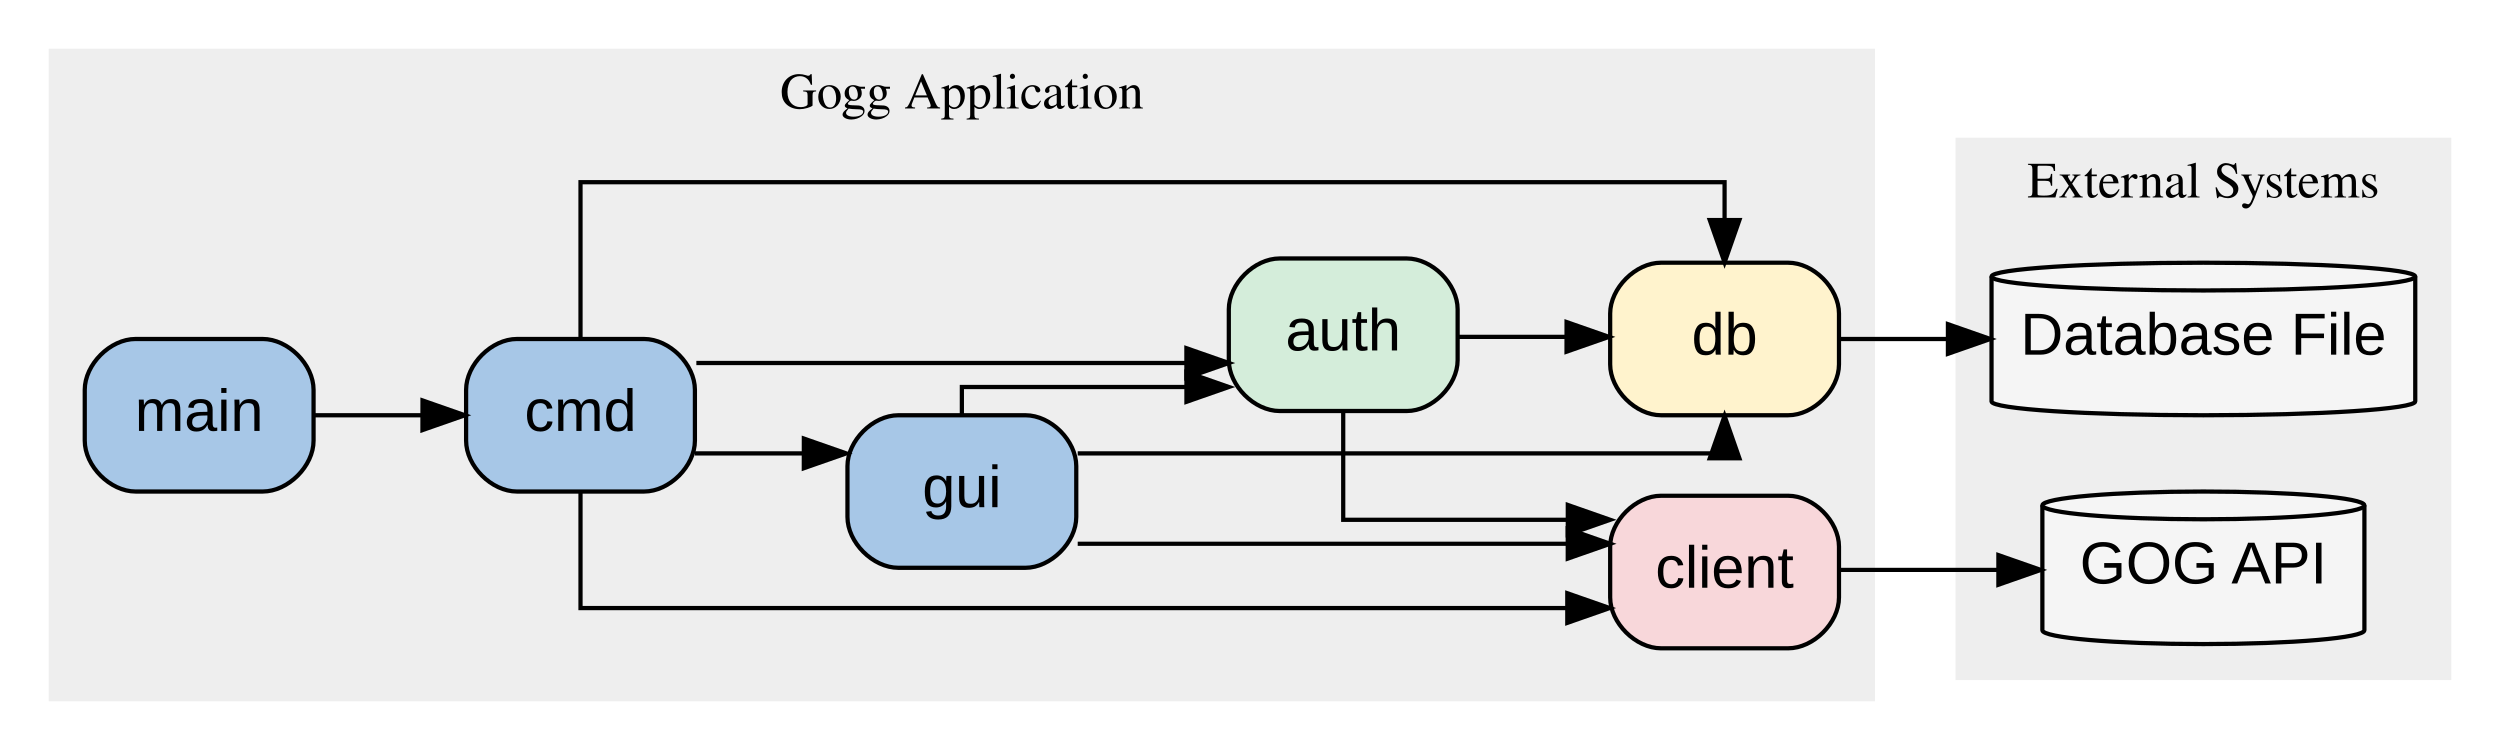
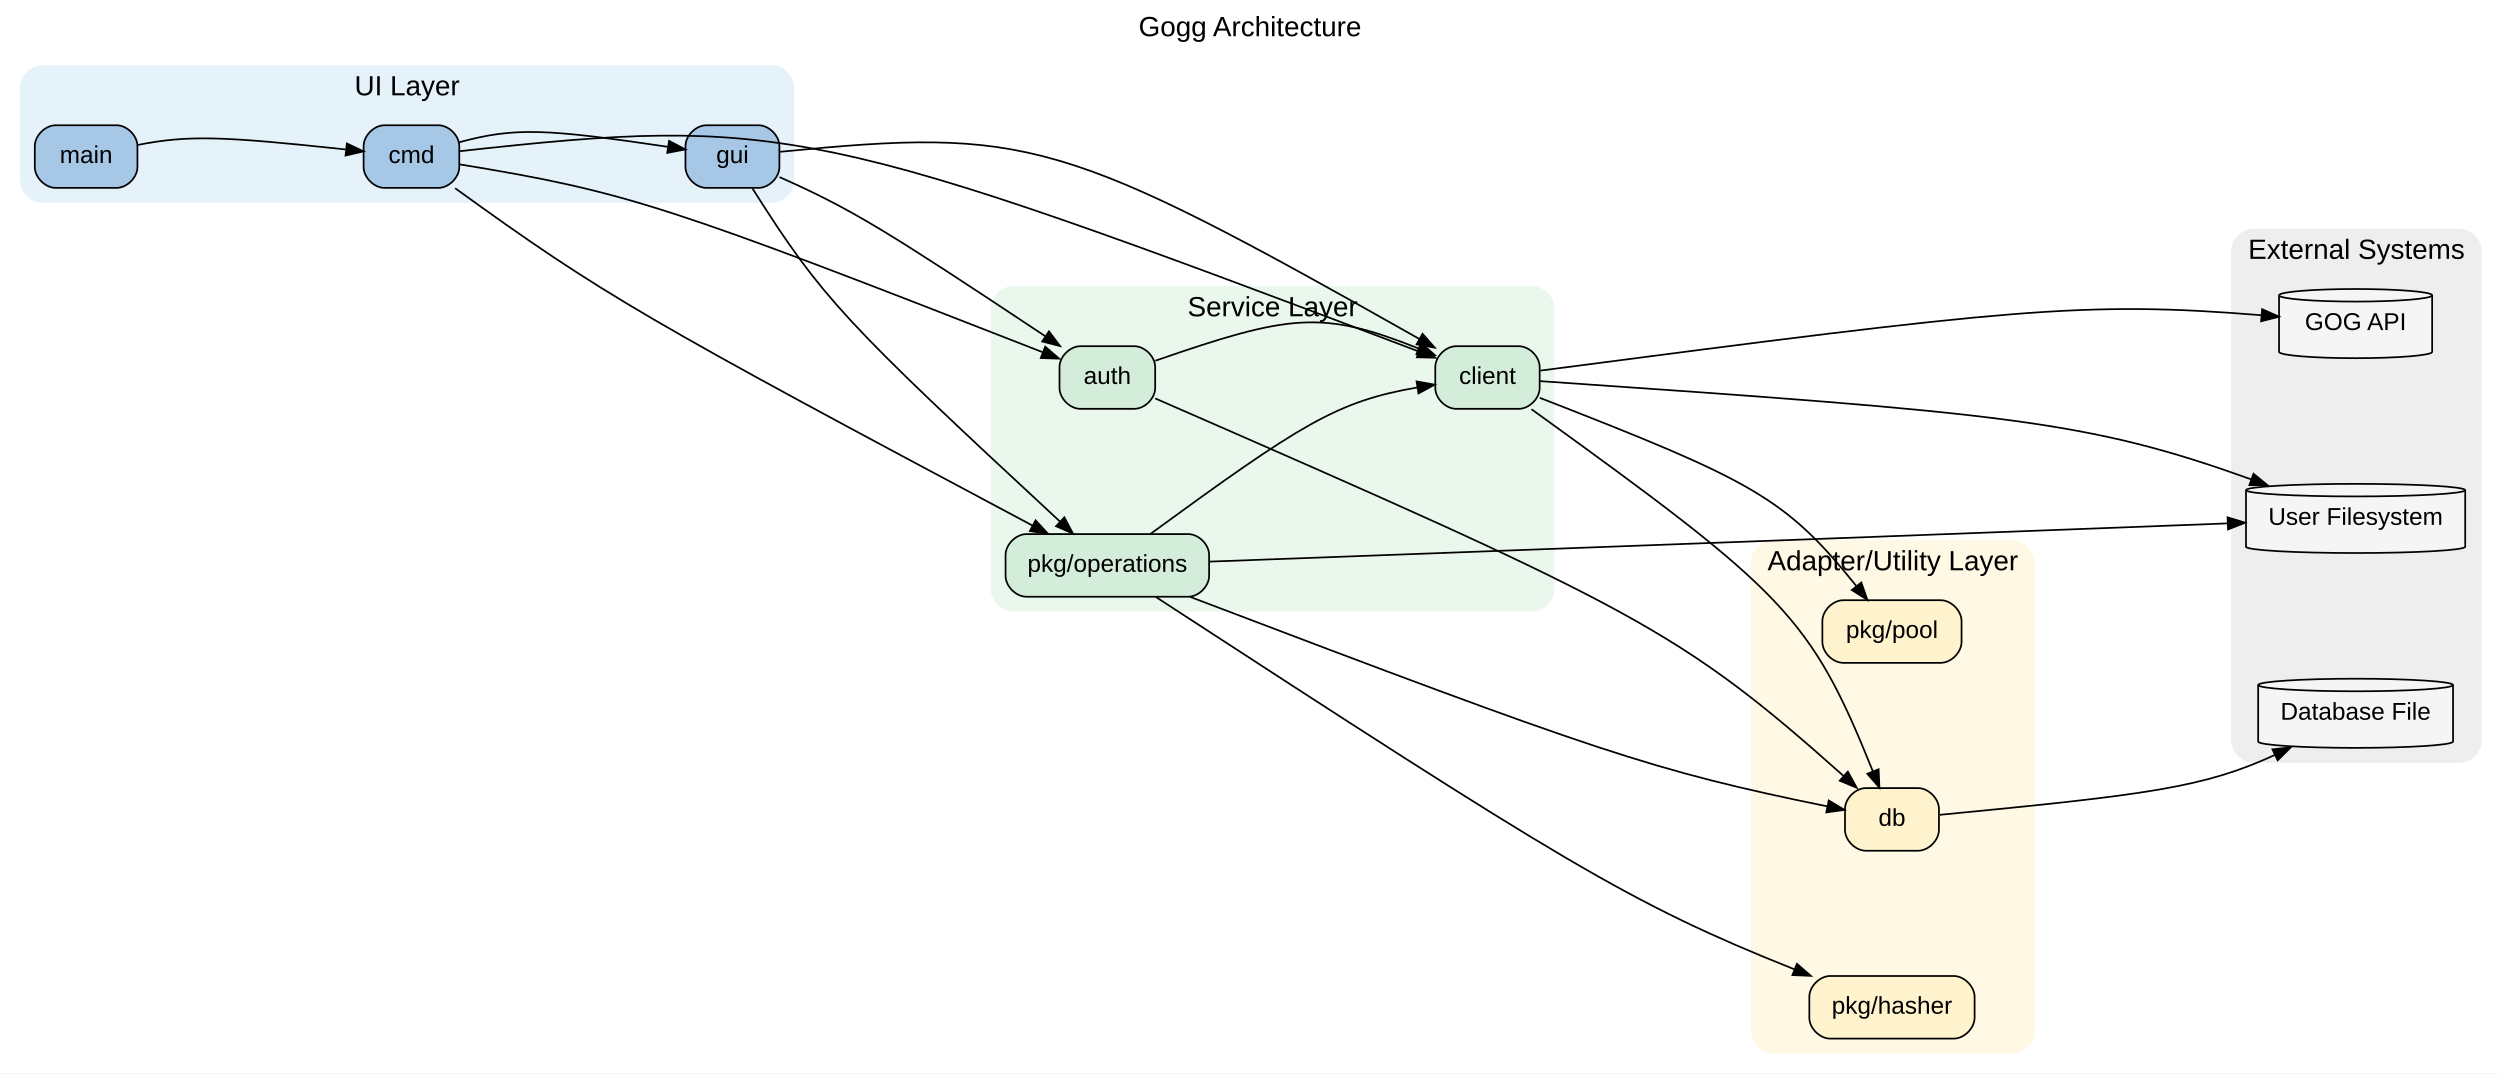
- <svg xmlns="http://www.w3.org/2000/svg" width="590pt" height="177pt" viewBox="0.00 0.00 590.00 177.00">
-   <g id="graph0" class="graph" transform="scale(1 1) rotate(0) translate(4 173)">
-     <polygon fill="white" stroke="transparent" points="-4,4 -4,-173 586,-173 586,4 -4,4" />
+ <svg xmlns="http://www.w3.org/2000/svg" width="1437pt" height="617pt" viewBox="0.00 0.00 1437.00 617.00">
+   <g id="graph0" class="graph" transform="scale(1 1) rotate(0) translate(4 613)">
+     <polygon fill="white" stroke="transparent" points="-4,4 -4,-613 1433,-613 1433,4 -4,4" />
+     <text text-anchor="middle" x="714.5" y="-592.2" font-family="Arial" font-size="16.00">Gogg Architecture</text>
    <g id="clust1" class="cluster">
-       <polygon fill="#eeeeee" stroke="#eeeeee" points="8,-8 8,-161 438,-161 438,-8 8,-8" />
-       <text text-anchor="middle" x="223" y="-147.4" font-family="Times,serif" font-size="12.00">Gogg Application</text>
+       <path fill="#e6f2fa" stroke="#e6f2fa" d="M20,-497C20,-497 440,-497 440,-497 446,-497 452,-503 452,-509 452,-509 452,-563 452,-563 452,-569 446,-575 440,-575 440,-575 20,-575 20,-575 14,-575 8,-569 8,-563 8,-563 8,-509 8,-509 8,-503 14,-497 20,-497" />
+       <text text-anchor="middle" x="230" y="-558.2" font-family="Arial" font-size="16.00">UI Layer</text>
    </g>
    <g id="clust2" class="cluster">
-       <polygon fill="#eeeeee" stroke="#eeeeee" points="458,-13 458,-140 574,-140 574,-13 458,-13" />
-       <text text-anchor="middle" x="516" y="-126.4" font-family="Times,serif" font-size="12.00">External Systems</text>
+       <path fill="#eaf7ec" stroke="#eaf7ec" d="M578,-262C578,-262 877,-262 877,-262 883,-262 889,-268 889,-274 889,-274 889,-436 889,-436 889,-442 883,-448 877,-448 877,-448 578,-448 578,-448 572,-448 566,-442 566,-436 566,-436 566,-274 566,-274 566,-268 572,-262 578,-262" />
+       <text text-anchor="middle" x="727.5" y="-431.2" font-family="Arial" font-size="16.00">Service Layer</text>
+     </g>
+     <g id="clust3" class="cluster">
+       <path fill="#fef8e4" stroke="#fef8e4" d="M1015,-8C1015,-8 1153,-8 1153,-8 1159,-8 1165,-14 1165,-20 1165,-20 1165,-290 1165,-290 1165,-296 1159,-302 1153,-302 1153,-302 1015,-302 1015,-302 1009,-302 1003,-296 1003,-290 1003,-290 1003,-20 1003,-20 1003,-14 1009,-8 1015,-8" />
+       <text text-anchor="middle" x="1084" y="-285.2" font-family="Arial" font-size="16.00">Adapter/Utility Layer
+             </text>
+     </g>
+     <g id="clust4" class="cluster">
+       <path fill="#eeeeee" stroke="#eeeeee" d="M1291,-175C1291,-175 1410,-175 1410,-175 1416,-175 1422,-181 1422,-187 1422,-187 1422,-469 1422,-469 1422,-475 1416,-481 1410,-481 1410,-481 1291,-481 1291,-481 1285,-481 1279,-475 1279,-469 1279,-469 1279,-187 1279,-187 1279,-181 1285,-175 1291,-175" />
+       <text text-anchor="middle" x="1350.5" y="-464.2" font-family="Arial" font-size="16.00">External Systems
+             </text>
    </g>
    <g id="node1" class="node">
-       <path fill="#a7c7e7" stroke="black" d="M58,-93C58,-93 28,-93 28,-93 22,-93 16,-87 16,-81 16,-81 16,-69 16,-69 16,-63 22,-57 28,-57 28,-57 58,-57 58,-57 64,-57 70,-63 70,-69 70,-69 70,-81 70,-81 70,-87 64,-93 58,-93" />
-       <text text-anchor="middle" x="43" y="-71.3" font-family="Arial" font-size="14.00">main</text>
+       <path fill="#a7c7e7" stroke="black" d="M63,-541C63,-541 28,-541 28,-541 22,-541 16,-535 16,-529 16,-529 16,-517 16,-517 16,-511 22,-505 28,-505 28,-505 63,-505 63,-505 69,-505 75,-511 75,-517 75,-517 75,-529 75,-529 75,-535 69,-541 63,-541" />
+       <text text-anchor="middle" x="45.5" y="-519.3" font-family="Arial" font-size="14.00">main</text>
    </g>
    <g id="node2" class="node">
-       <path fill="#a7c7e7" stroke="black" d="M148,-93C148,-93 118,-93 118,-93 112,-93 106,-87 106,-81 106,-81 106,-69 106,-69 106,-63 112,-57 118,-57 118,-57 148,-57 148,-57 154,-57 160,-63 160,-69 160,-69 160,-81 160,-81 160,-87 154,-93 148,-93" />
-       <text text-anchor="middle" x="133" y="-71.3" font-family="Arial" font-size="14.00">cmd</text>
+       <path fill="#a7c7e7" stroke="black" d="M248,-541C248,-541 217,-541 217,-541 211,-541 205,-535 205,-529 205,-529 205,-517 205,-517 205,-511 211,-505 217,-505 217,-505 248,-505 248,-505 254,-505 260,-511 260,-517 260,-517 260,-529 260,-529 260,-535 254,-541 248,-541" />
+       <text text-anchor="middle" x="232.5" y="-519.3" font-family="Arial" font-size="14.00">cmd</text>
    </g>
    <g id="edge1" class="edge">
-       <path fill="none" stroke="black" d="M70,-75C70,-75 95.71,-75 95.71,-75" />
-       <polygon fill="black" stroke="black" points="95.71,-78.5 105.71,-75 95.7,-71.5 95.71,-78.5" />
+       <path fill="none" stroke="black" d="M75.12,-529.68C104.69,-535.48 123.97,-534.62 194.63,-527.1" />
+       <polygon fill="black" stroke="black" points="195.37,-530.54 204.94,-525.99 194.63,-523.58 195.37,-530.54" />
    </g>
    <g id="node3" class="node">
-       <path fill="#a7c7e7" stroke="black" d="M238,-75C238,-75 208,-75 208,-75 202,-75 196,-69 196,-63 196,-63 196,-51 196,-51 196,-45 202,-39 208,-39 208,-39 238,-39 238,-39 244,-39 250,-45 250,-51 250,-51 250,-63 250,-63 250,-69 244,-75 238,-75" />
-       <text text-anchor="middle" x="223" y="-53.3" font-family="Arial" font-size="14.00">gui</text>
+       <path fill="#a7c7e7" stroke="black" d="M432,-541C432,-541 402,-541 402,-541 396,-541 390,-535 390,-529 390,-529 390,-517 390,-517 390,-511 396,-505 402,-505 402,-505 432,-505 432,-505 438,-505 444,-511 444,-517 444,-517 444,-529 444,-529 444,-535 438,-541 432,-541" />
+       <text text-anchor="middle" x="417" y="-519.3" font-family="Arial" font-size="14.00">gui</text>
    </g>
    <g id="edge2" class="edge">
-       <path fill="none" stroke="black" d="M160,-66C160,-66 185.71,-66 185.71,-66" />
-       <polygon fill="black" stroke="black" points="185.71,-69.5 195.71,-66 185.7,-62.5 185.71,-69.5" />
+       <path fill="none" stroke="black" d="M260.07,-531.26C291.91,-539.89 309.77,-539.01 379.72,-528.63" />
+       <polygon fill="black" stroke="black" points="380.57,-532.04 389.95,-527.1 379.54,-525.12 380.57,-532.04" />
    </g>
    <g id="node4" class="node">
-       <path fill="#d4edda" stroke="black" d="M328,-112C328,-112 298,-112 298,-112 292,-112 286,-106 286,-100 286,-100 286,-88 286,-88 286,-82 292,-76 298,-76 298,-76 328,-76 328,-76 334,-76 340,-82 340,-88 340,-88 340,-100 340,-100 340,-106 334,-112 328,-112" />
-       <text text-anchor="middle" x="313" y="-90.3" font-family="Arial" font-size="14.00">auth</text>
+       <path fill="#d4edda" stroke="black" d="M648,-414C648,-414 617,-414 617,-414 611,-414 605,-408 605,-402 605,-402 605,-390 605,-390 605,-384 611,-378 617,-378 617,-378 648,-378 648,-378 654,-378 660,-384 660,-390 660,-390 660,-402 660,-402 660,-408 654,-414 648,-414" />
+       <text text-anchor="middle" x="632.5" y="-392.3" font-family="Arial" font-size="14.00">auth</text>
    </g>
    <g id="edge3" class="edge">
-       <path fill="none" stroke="black" d="M160.34,-87.33C160.34,-87.33 275.99,-87.33 275.99,-87.33" />
-       <polygon fill="black" stroke="black" points="275.99,-90.83 285.99,-87.33 275.99,-83.83 275.99,-90.83" />
+       <path fill="none" stroke="black" d="M260.32,-518.5C356.79,-502.67 379.4,-494.96 595.4,-410.51" />
+       <polygon fill="black" stroke="black" points="596.79,-413.73 604.83,-406.83 594.24,-407.21 596.79,-413.73" />
    </g>
    <g id="node5" class="node">
-       <path fill="#f8d7da" stroke="black" d="M418,-56C418,-56 388,-56 388,-56 382,-56 376,-50 376,-44 376,-44 376,-32 376,-32 376,-26 382,-20 388,-20 388,-20 418,-20 418,-20 424,-20 430,-26 430,-32 430,-32 430,-44 430,-44 430,-50 424,-56 418,-56" />
-       <text text-anchor="middle" x="403" y="-34.3" font-family="Arial" font-size="14.00">client</text>
+       <path fill="#d4edda" stroke="black" d="M869,-414C869,-414 833,-414 833,-414 827,-414 821,-408 821,-402 821,-402 821,-390 821,-390 821,-384 827,-378 833,-378 833,-378 869,-378 869,-378 875,-378 881,-384 881,-390 881,-390 881,-402 881,-402 881,-408 875,-414 869,-414" />
+       <text text-anchor="middle" x="851" y="-392.3" font-family="Arial" font-size="14.00">client</text>
    </g>
    <g id="edge4" class="edge">
-       <path fill="none" stroke="black" d="M133,-56.76C133,-44.1 133,-29.5 133,-29.5 133,-29.5 365.88,-29.5 365.88,-29.5" />
-       <polygon fill="black" stroke="black" points="365.88,-33 375.88,-29.5 365.88,-26 365.88,-33" />
+       <path fill="none" stroke="black" d="M260.12,-526.08C445.15,-546.49 467.37,-541.3 811.5,-410.97" />
+       <polygon fill="black" stroke="black" points="812.88,-414.19 820.99,-407.38 810.4,-407.64 812.88,-414.19" />
    </g>
    <g id="node6" class="node">
-       <path fill="#fff3cd" stroke="black" d="M418,-111C418,-111 388,-111 388,-111 382,-111 376,-105 376,-99 376,-99 376,-87 376,-87 376,-81 382,-75 388,-75 388,-75 418,-75 418,-75 424,-75 430,-81 430,-87 430,-87 430,-99 430,-99 430,-105 424,-111 418,-111" />
-       <text text-anchor="middle" x="403" y="-89.3" font-family="Arial" font-size="14.00">db</text>
+       <path fill="#d4edda" stroke="black" d="M679,-306C679,-306 586,-306 586,-306 580,-306 574,-300 574,-294 574,-294 574,-282 574,-282 574,-276 580,-270 586,-270 586,-270 679,-270 679,-270 685,-270 691,-276 691,-282 691,-282 691,-294 691,-294 691,-300 685,-306 679,-306" />
+       <text text-anchor="middle" x="632.5" y="-284.3" font-family="Arial" font-size="14.00">pkg/operations</text>
    </g>
    <g id="edge5" class="edge">
-       <path fill="none" stroke="black" d="M133,-93.01C133,-109.05 133,-130 133,-130 133,-130 403,-130 403,-130 403,-130 403,-121.07 403,-121.07" />
-       <polygon fill="black" stroke="black" points="406.5,-121.07 403,-111.07 399.5,-121.07 406.5,-121.07" />
+       <path fill="none" stroke="black" d="M257.61,-504.81C343.05,-443.09 366.48,-429.69 589.4,-310.95" />
+       <polygon fill="black" stroke="black" points="591.26,-313.92 598.44,-306.13 587.97,-307.74 591.26,-313.92" />
    </g>
    <g id="edge6" class="edge">
-       <path fill="none" stroke="black" d="M223,-75.19C223,-78.88 223,-81.67 223,-81.67 223,-81.67 276,-81.67 276,-81.67" />
-       <polygon fill="black" stroke="black" points="276,-85.17 286,-81.67 276,-78.17 276,-85.17" />
+       <path fill="none" stroke="black" d="M444.04,-511.22C485.53,-492.76 504.43,-481.14 596.76,-419.78" />
+       <polygon fill="black" stroke="black" points="598.94,-422.54 605.33,-414.08 595.06,-416.71 598.94,-422.54" />
    </g>
    <g id="edge7" class="edge">
-       <path fill="none" stroke="black" d="M250.34,-44.67C250.34,-44.67 365.99,-44.67 365.99,-44.67" />
-       <polygon fill="black" stroke="black" points="365.99,-48.17 375.99,-44.67 365.99,-41.17 365.99,-48.17" />
+       <path fill="none" stroke="black" d="M444.2,-525.73C587.02,-539.79 606.74,-534.04 811.73,-418.23" />
+       <polygon fill="black" stroke="black" points="813.69,-421.14 820.68,-413.17 810.25,-415.04 813.69,-421.14" />
    </g>
    <g id="edge8" class="edge">
-       <path fill="none" stroke="black" d="M250.34,-66C300.69,-66 403,-66 403,-66 403,-66 403,-66.88 403,-66.88" />
-       <polygon fill="black" stroke="black" points="399.5,-64.84 403,-74.84 406.5,-64.84 399.5,-64.84" />
+       <path fill="none" stroke="black" d="M428.57,-504.6C468.34,-441.76 481.14,-428.23 605.19,-313.29" />
+       <polygon fill="black" stroke="black" points="607.78,-315.66 612.74,-306.29 603.02,-310.52 607.78,-315.66" />
+     </g>
+     <g id="edge17" class="edge">
+       <path fill="none" stroke="black" d="M660.09,-405.66C737.48,-432.46 755.86,-434.84 811.17,-412.78" />
+       <polygon fill="black" stroke="black" points="812.83,-415.89 820.77,-408.87 810.18,-409.41 812.83,-415.89" />
+     </g>
+     <g id="node7" class="node">
+       <path fill="#fff3cd" stroke="black" d="M1098.5,-160C1098.5,-160 1068.5,-160 1068.5,-160 1062.5,-160 1056.5,-154 1056.5,-148 1056.5,-148 1056.5,-136 1056.5,-136 1056.5,-130 1062.5,-124 1068.5,-124 1068.5,-124 1098.5,-124 1098.5,-124 1104.5,-124 1110.5,-130 1110.5,-136 1110.5,-136 1110.5,-148 1110.5,-148 1110.5,-154 1104.5,-160 1098.5,-160" />
+       <text text-anchor="middle" x="1083.5" y="-138.3" font-family="Arial" font-size="14.00">db</text>
+     </g>
+     <g id="edge18" class="edge">
+       <path fill="none" stroke="black" d="M660.02,-383.99C935.31,-263.81 961.18,-251.18 1055.73,-166.93" />
+       <polygon fill="black" stroke="black" points="1058.14,-169.47 1063.26,-160.19 1053.47,-164.25 1058.14,-169.47" />
+     </g>
+     <g id="edge13" class="edge">
+       <path fill="none" stroke="black" d="M876.29,-377.78C1022.06,-272.64 1036.56,-258.9 1072.5,-169.7" />
+       <polygon fill="black" stroke="black" points="1075.83,-170.83 1076.29,-160.24 1069.33,-168.23 1075.83,-170.83" />
+     </g>
+     <g id="node9" class="node">
+       <path fill="#fff3cd" stroke="black" d="M1111.5,-268C1111.5,-268 1055.5,-268 1055.5,-268 1049.5,-268 1043.5,-262 1043.5,-256 1043.5,-256 1043.5,-244 1043.5,-244 1043.5,-238 1049.5,-232 1055.5,-232 1055.5,-232 1111.5,-232 1111.5,-232 1117.5,-232 1123.5,-238 1123.5,-244 1123.5,-244 1123.5,-256 1123.5,-256 1123.5,-262 1117.5,-268 1111.5,-268" />
+       <text text-anchor="middle" x="1083.5" y="-246.3" font-family="Arial" font-size="14.00">pkg/pool</text>
+     </g>
+     <g id="edge14" class="edge">
+       <path fill="none" stroke="black" d="M881.07,-384.33C1003.32,-336.74 1022.23,-326.92 1062.91,-276.31" />
+       <polygon fill="black" stroke="black" points="1065.88,-278.19 1069.36,-268.18 1060.4,-273.84 1065.88,-278.19" />
+     </g>
+     <g id="node10" class="node">
+       <path fill="whitesmoke" stroke="black" d="M1394,-443.26C1394,-445.26 1374.28,-446.88 1350,-446.88 1325.72,-446.88 1306,-445.26 1306,-443.26 1306,-443.26 1306,-410.74 1306,-410.74 1306,-408.74 1325.72,-407.12 1350,-407.12 1374.28,-407.12 1394,-408.74 1394,-410.74 1394,-410.74 1394,-443.26 1394,-443.26" />
+       <path fill="none" stroke="black" d="M1394,-443.26C1394,-441.27 1374.28,-439.65 1350,-439.65 1325.72,-439.65 1306,-441.27 1306,-443.26" />
+       <text text-anchor="middle" x="1350" y="-423.3" font-family="Arial" font-size="14.00">GOG API</text>
+     </g>
+     <g id="edge15" class="edge">
+       <path fill="none" stroke="black" d="M881.4,-399.98C1153.24,-435.56 1193.66,-440.1 1295.86,-431.81" />
+       <polygon fill="black" stroke="black" points="1296.28,-435.29 1305.96,-430.97 1295.7,-428.31 1296.28,-435.29" />
+     </g>
+     <g id="node12" class="node">
+       <path fill="whitesmoke" stroke="black" d="M1413,-331.26C1413,-333.26 1384.76,-334.88 1350,-334.88 1315.24,-334.88 1287,-333.26 1287,-331.26 1287,-331.26 1287,-298.74 1287,-298.74 1287,-296.74 1315.24,-295.12 1350,-295.12 1384.76,-295.12 1413,-296.74 1413,-298.74 1413,-298.74 1413,-331.26 1413,-331.26" />
+       <path fill="none" stroke="black" d="M1413,-331.26C1413,-329.27 1384.76,-327.65 1350,-327.65 1315.24,-327.65 1287,-329.27 1287,-331.26" />
+       <text text-anchor="middle" x="1350" y="-311.3" font-family="Arial" font-size="14.00">User Filesystem</text>
+     </g>
+     <g id="edge16" class="edge">
+       <path fill="none" stroke="black" d="M881.29,-393.92C1149.99,-375.45 1195.49,-371.37 1289.92,-337.49" />
+       <polygon fill="black" stroke="black" points="1291.31,-340.71 1299.52,-334.01 1288.93,-334.13 1291.31,-340.71" />
    </g>
    <g id="edge9" class="edge">
-       <path fill="none" stroke="black" d="M313,-75.99C313,-63.96 313,-50.33 313,-50.33 313,-50.33 366,-50.33 366,-50.33" />
-       <polygon fill="black" stroke="black" points="366,-53.83 376,-50.33 366,-46.83 366,-53.83" />
+       <path fill="none" stroke="black" d="M657.19,-306.05C743.89,-369.34 764.48,-382.3 810.73,-390.3" />
+       <polygon fill="black" stroke="black" points="810.25,-393.77 820.68,-391.9 811.36,-386.86 810.25,-393.77" />
    </g>
    <g id="edge10" class="edge">
-       <path fill="none" stroke="black" d="M340,-93.5C340,-93.5 365.71,-93.5 365.71,-93.5" />
-       <polygon fill="black" stroke="black" points="365.71,-97 375.71,-93.5 365.7,-90 365.71,-97" />
+       <path fill="none" stroke="black" d="M680.12,-269.89C915.55,-180.4 945.27,-170.16 1046.26,-149.51" />
+       <polygon fill="black" stroke="black" points="1047.16,-152.89 1056.26,-147.47 1045.76,-146.03 1047.16,-152.89" />
    </g>
-     <g id="node7" class="node">
-       <path fill="whitesmoke" stroke="black" d="M554,-53.73C554,-55.53 536.97,-57 516,-57 495.03,-57 478,-55.53 478,-53.73 478,-53.73 478,-24.27 478,-24.27 478,-22.47 495.03,-21 516,-21 536.97,-21 554,-22.47 554,-24.27 554,-24.27 554,-53.73 554,-53.73" />
-       <path fill="none" stroke="black" d="M554,-53.73C554,-51.92 536.97,-50.45 516,-50.45 495.03,-50.45 478,-51.92 478,-53.73" />
-       <text text-anchor="middle" x="516" y="-35.3" font-family="Arial" font-size="14.00">GOG API</text>
+     <g id="node8" class="node">
+       <path fill="#fff3cd" stroke="black" d="M1119,-52C1119,-52 1048,-52 1048,-52 1042,-52 1036,-46 1036,-40 1036,-40 1036,-28 1036,-28 1036,-22 1042,-16 1048,-16 1048,-16 1119,-16 1119,-16 1125,-16 1131,-22 1131,-28 1131,-28 1131,-40 1131,-40 1131,-46 1125,-52 1119,-52" />
+       <text text-anchor="middle" x="1083.5" y="-30.3" font-family="Arial" font-size="14.00">pkg/hasher</text>
    </g>
    <g id="edge11" class="edge">
-       <path fill="none" stroke="black" d="M430.07,-38.5C430.07,-38.5 467.62,-38.5 467.62,-38.5" />
-       <polygon fill="black" stroke="black" points="467.62,-42 477.62,-38.5 467.62,-35 467.62,-42" />
-     </g>
-     <g id="node8" class="node">
-       <path fill="whitesmoke" stroke="black" d="M566,-107.73C566,-109.53 543.59,-111 516,-111 488.41,-111 466,-109.53 466,-107.73 466,-107.73 466,-78.27 466,-78.27 466,-76.47 488.41,-75 516,-75 543.59,-75 566,-76.47 566,-78.27 566,-78.27 566,-107.73 566,-107.73" />
-       <path fill="none" stroke="black" d="M566,-107.73C566,-105.92 543.59,-104.45 516,-104.45 488.41,-104.45 466,-105.92 466,-107.73" />
-       <text text-anchor="middle" x="516" y="-89.3" font-family="Arial" font-size="14.00">Database File</text>
+       <path fill="none" stroke="black" d="M660.36,-269.86C894.24,-117.65 932.08,-93.9 1027.46,-55.82" />
+       <polygon fill="black" stroke="black" points="1028.87,-59.02 1036.88,-52.08 1026.29,-52.52 1028.87,-59.02" />
    </g>
    <g id="edge12" class="edge">
-       <path fill="none" stroke="black" d="M430.07,-93C430.07,-93 455.71,-93 455.71,-93" />
-       <polygon fill="black" stroke="black" points="455.71,-96.5 465.71,-93 455.71,-89.5 455.71,-96.5" />
+       <path fill="none" stroke="black" d="M691.14,-290.18C1075.98,-304.5 1133.52,-306.65 1276.53,-312.16" />
+       <polygon fill="black" stroke="black" points="1276.4,-315.66 1286.52,-312.55 1276.67,-308.67 1276.4,-315.66" />
+     </g>
+     <g id="node11" class="node">
+       <path fill="whitesmoke" stroke="black" d="M1406,-219.26C1406,-221.26 1380.9,-222.88 1350,-222.88 1319.1,-222.88 1294,-221.26 1294,-219.26 1294,-219.26 1294,-186.74 1294,-186.74 1294,-184.74 1319.1,-183.12 1350,-183.12 1380.9,-183.12 1406,-184.74 1406,-186.74 1406,-186.74 1406,-219.26 1406,-219.26" />
+       <path fill="none" stroke="black" d="M1406,-219.26C1406,-217.27 1380.9,-215.65 1350,-215.65 1319.1,-215.65 1294,-217.27 1294,-219.26" />
+       <text text-anchor="middle" x="1350" y="-199.3" font-family="Arial" font-size="14.00">Database File</text>
+     </g>
+     <g id="edge19" class="edge">
+       <path fill="none" stroke="black" d="M1110.99,-144.64C1230.9,-156.22 1262.71,-160.27 1303.56,-179.05" />
+       <polygon fill="black" stroke="black" points="1302.2,-182.28 1312.73,-183.42 1305.22,-175.96 1302.2,-182.28" />
    </g>
  </g>
</svg>
